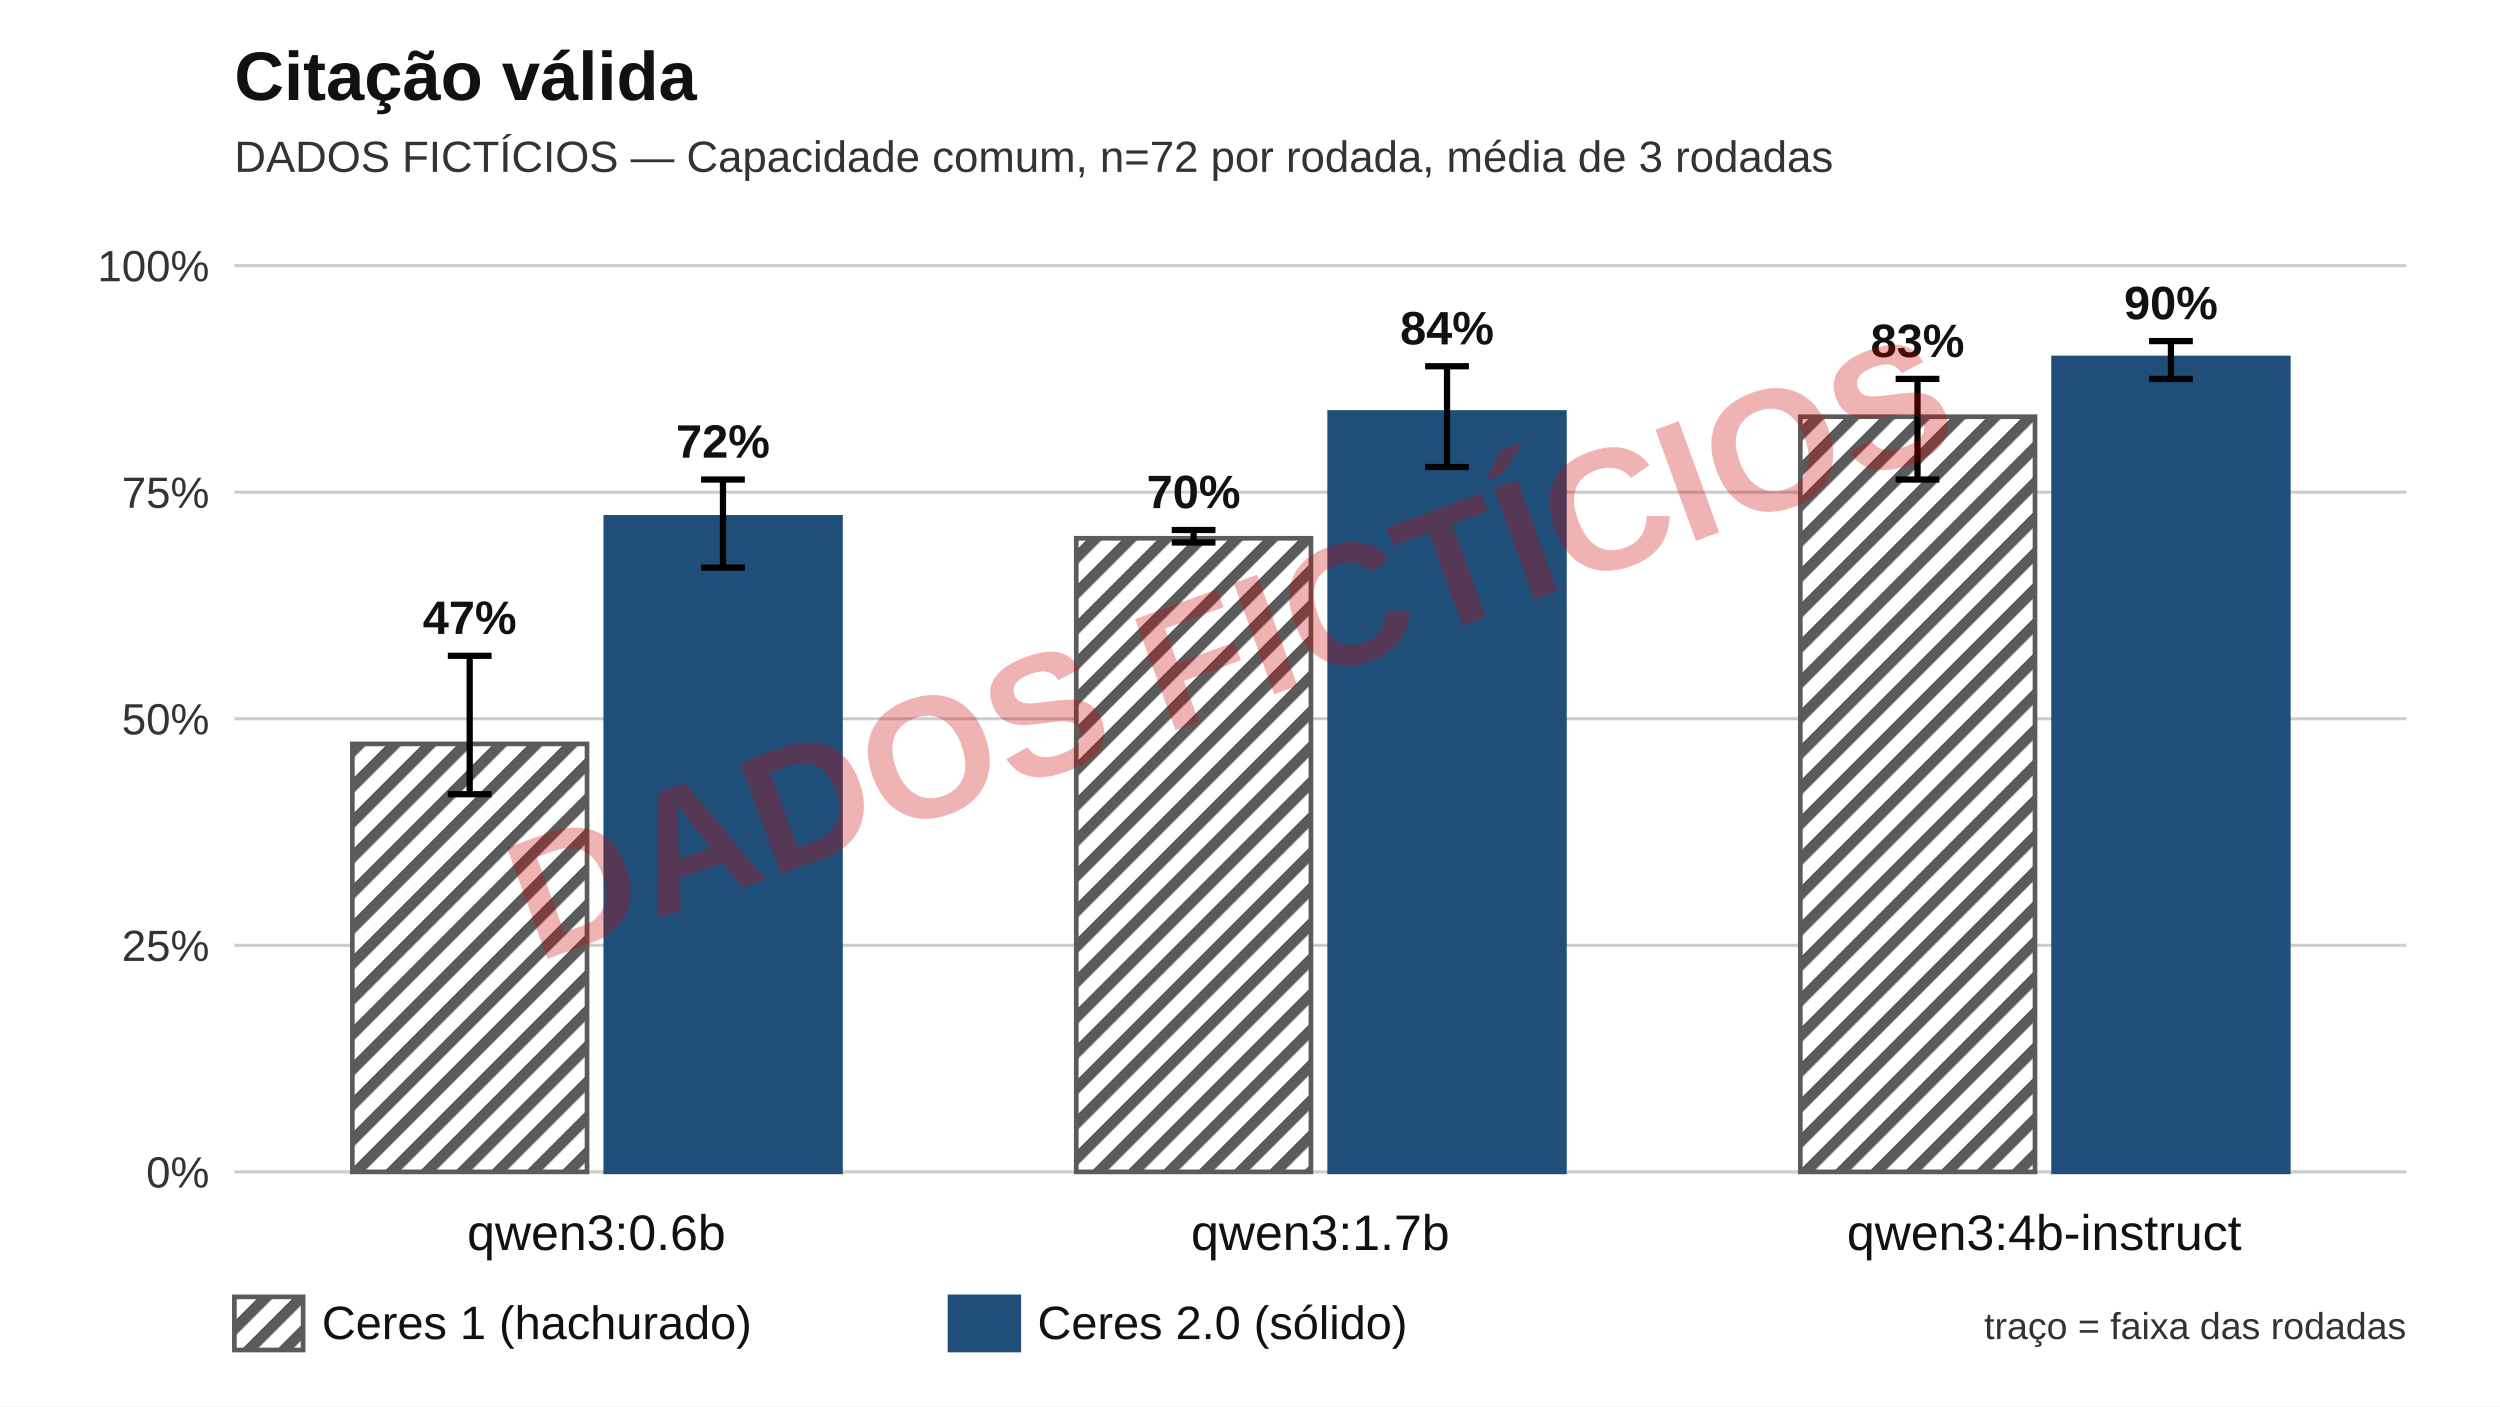
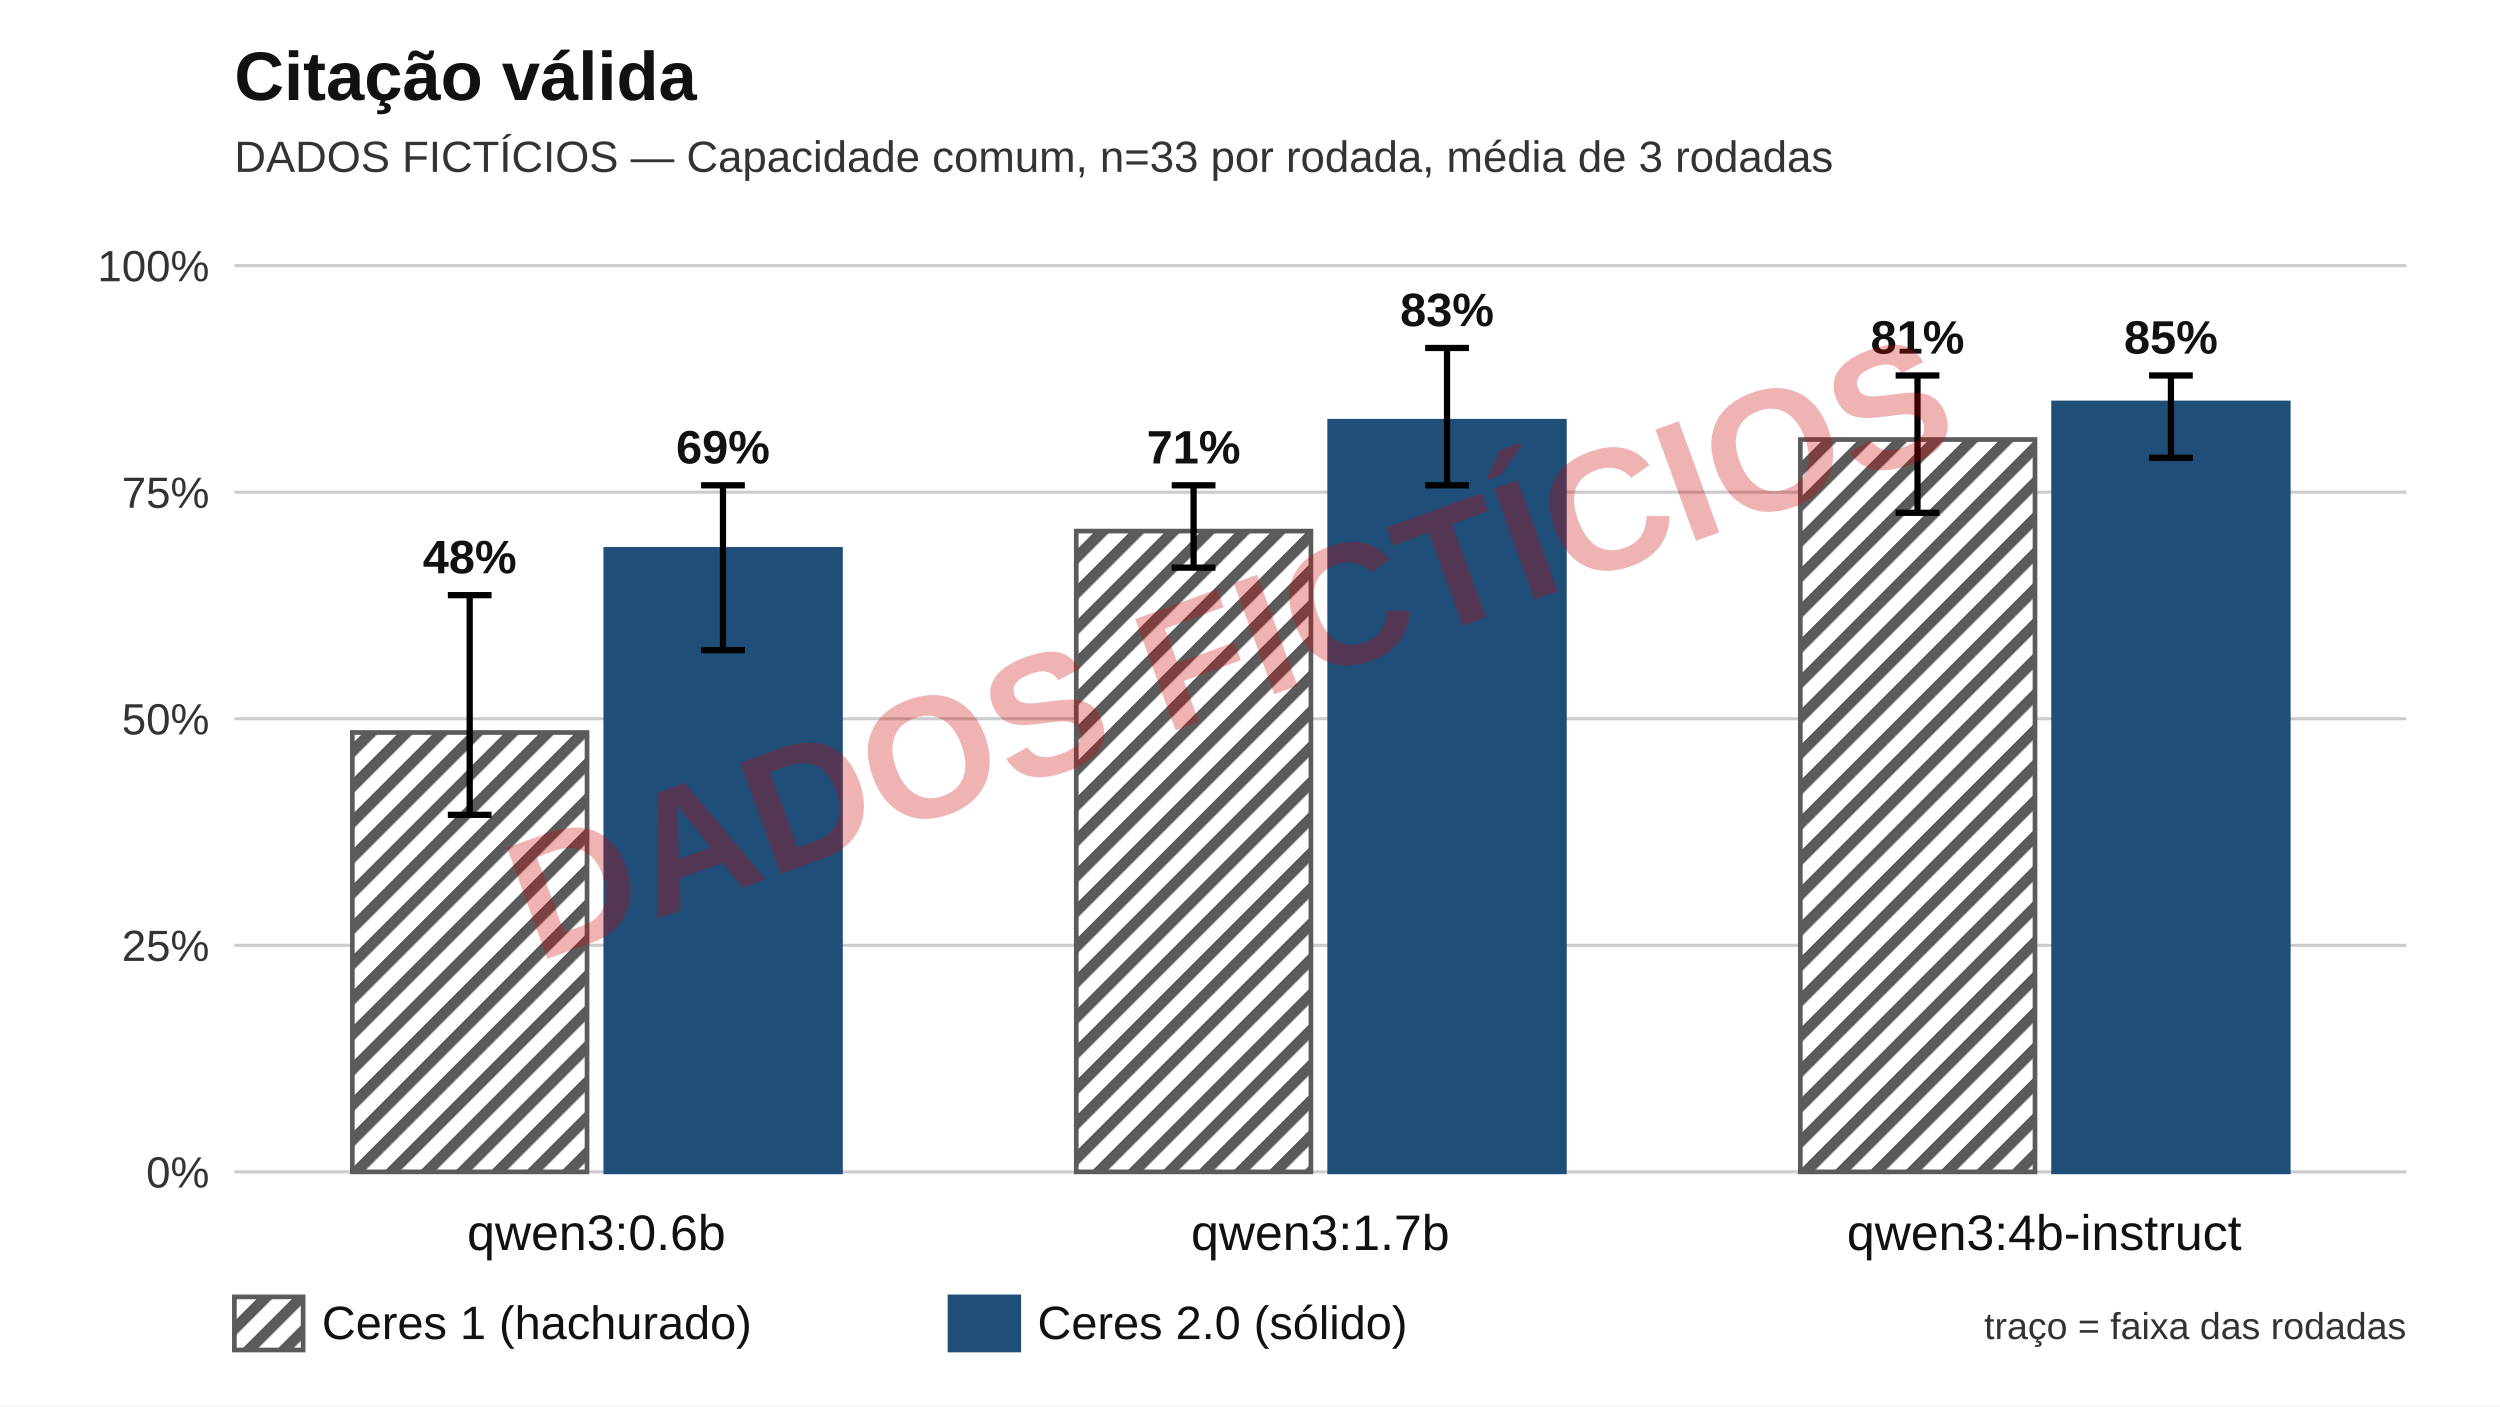
<svg xmlns="http://www.w3.org/2000/svg" viewBox="0 0 1600 900" width="1600" height="900" font-family="Arial, Helvetica, sans-serif" role="img" aria-label="Citação válida">
  <defs>
    <pattern id="hachura-diagonal" width="16" height="16" patternUnits="userSpaceOnUse" patternTransform="rotate(45)">
      <rect width="16" height="16" fill="#ffffff" />
      <rect width="7" height="16" fill="#5b5b5b" />
    </pattern>
    <pattern id="hachura-pontos" width="14" height="14" patternUnits="userSpaceOnUse">
      <rect width="14" height="14" fill="#ffffff" />
      <circle cx="7" cy="7" r="4" fill="#7a4b00" />
    </pattern>
  </defs>
  <rect width="1600" height="900" fill="#ffffff" />
  <text x="150" y="64" font-size="44" font-weight="bold" fill="#111111">Citação válida</text>
-   <text x="150" y="110" font-size="28" fill="#333333">DADOS FICTÍCIOS — Capacidade comum, n=72 por rodada, média de 3 rodadas</text>
+   <text x="150" y="110" font-size="28" fill="#333333">DADOS FICTÍCIOS — Capacidade comum, n=33 por rodada, média de 3 rodadas</text>
  <line x1="150" y1="750.0" x2="1540" y2="750.0" stroke="#cccccc" stroke-width="2" />
  <text x="134" y="760.0" font-size="28" text-anchor="end" fill="#333333">0%</text>
  <line x1="150" y1="605.0" x2="1540" y2="605.0" stroke="#cccccc" stroke-width="2" />
  <text x="134" y="615.0" font-size="28" text-anchor="end" fill="#333333">25%</text>
  <line x1="150" y1="460.0" x2="1540" y2="460.0" stroke="#cccccc" stroke-width="2" />
  <text x="134" y="470.0" font-size="28" text-anchor="end" fill="#333333">50%</text>
  <line x1="150" y1="315.0" x2="1540" y2="315.0" stroke="#cccccc" stroke-width="2" />
  <text x="134" y="325.0" font-size="28" text-anchor="end" fill="#333333">75%</text>
  <line x1="150" y1="170.0" x2="1540" y2="170.0" stroke="#cccccc" stroke-width="2" />
  <text x="134" y="180.0" font-size="28" text-anchor="end" fill="#333333">100%</text>
  <text x="381.7" y="800" font-size="32" text-anchor="middle" fill="#111111">qwen3:0.6b</text>
-   <rect x="225.5" y="476.1" width="150.2" height="273.9" fill="url(#hachura-diagonal)" stroke="#5b5b5b" stroke-width="3" />
-   <line x1="300.6" y1="508.3" x2="300.6" y2="419.7" stroke="#000000" stroke-width="4" />
-   <line x1="286.6" y1="508.3" x2="314.6" y2="508.3" stroke="#000000" stroke-width="4" />
-   <line x1="286.6" y1="419.7" x2="314.6" y2="419.7" stroke="#000000" stroke-width="4" />
-   <text x="300.6" y="405.7" font-size="30" font-weight="bold" text-anchor="middle" fill="#111111">47%</text>
-   <rect x="387.7" y="331.1" width="150.2" height="418.9" fill="#1f4e79" stroke="#1f4e79" stroke-width="3" />
-   <line x1="462.7" y1="363.3" x2="462.7" y2="306.9" stroke="#000000" stroke-width="4" />
-   <line x1="448.7" y1="363.3" x2="476.7" y2="363.3" stroke="#000000" stroke-width="4" />
-   <line x1="448.7" y1="306.9" x2="476.7" y2="306.9" stroke="#000000" stroke-width="4" />
-   <text x="462.7" y="292.9" font-size="30" font-weight="bold" text-anchor="middle" fill="#111111">72%</text>
+   <rect x="225.5" y="468.8" width="150.2" height="281.2" fill="url(#hachura-diagonal)" stroke="#5b5b5b" stroke-width="3" />
+   <line x1="300.6" y1="521.5" x2="300.6" y2="380.9" stroke="#000000" stroke-width="4" />
+   <line x1="286.6" y1="521.5" x2="314.6" y2="521.5" stroke="#000000" stroke-width="4" />
+   <line x1="286.6" y1="380.9" x2="314.6" y2="380.9" stroke="#000000" stroke-width="4" />
+   <text x="300.6" y="366.9" font-size="30" font-weight="bold" text-anchor="middle" fill="#111111">48%</text>
+   <rect x="387.7" y="351.6" width="150.2" height="398.4" fill="#1f4e79" stroke="#1f4e79" stroke-width="3" />
+   <line x1="462.7" y1="416.1" x2="462.7" y2="310.6" stroke="#000000" stroke-width="4" />
+   <line x1="448.7" y1="416.1" x2="476.7" y2="416.1" stroke="#000000" stroke-width="4" />
+   <line x1="448.7" y1="310.6" x2="476.7" y2="310.6" stroke="#000000" stroke-width="4" />
+   <text x="462.7" y="296.6" font-size="30" font-weight="bold" text-anchor="middle" fill="#111111">69%</text>
  <text x="845.0" y="800" font-size="32" text-anchor="middle" fill="#111111">qwen3:1.7b</text>
-   <rect x="688.8" y="344.5" width="150.2" height="405.5" fill="url(#hachura-diagonal)" stroke="#5b5b5b" stroke-width="3" />
-   <line x1="763.9" y1="347.2" x2="763.9" y2="339.2" stroke="#000000" stroke-width="4" />
-   <line x1="749.9" y1="347.2" x2="777.9" y2="347.2" stroke="#000000" stroke-width="4" />
-   <line x1="749.9" y1="339.2" x2="777.9" y2="339.2" stroke="#000000" stroke-width="4" />
-   <text x="763.9" y="325.2" font-size="30" font-weight="bold" text-anchor="middle" fill="#111111">70%</text>
-   <rect x="851.0" y="264.0" width="150.2" height="486.0" fill="#1f4e79" stroke="#1f4e79" stroke-width="3" />
-   <line x1="926.1" y1="298.9" x2="926.1" y2="234.4" stroke="#000000" stroke-width="4" />
-   <line x1="912.1" y1="298.9" x2="940.1" y2="298.9" stroke="#000000" stroke-width="4" />
-   <line x1="912.1" y1="234.4" x2="940.1" y2="234.4" stroke="#000000" stroke-width="4" />
-   <text x="926.1" y="220.4" font-size="30" font-weight="bold" text-anchor="middle" fill="#111111">84%</text>
+   <rect x="688.8" y="339.9" width="150.2" height="410.1" fill="url(#hachura-diagonal)" stroke="#5b5b5b" stroke-width="3" />
+   <line x1="763.9" y1="363.3" x2="763.9" y2="310.6" stroke="#000000" stroke-width="4" />
+   <line x1="749.9" y1="363.3" x2="777.9" y2="363.3" stroke="#000000" stroke-width="4" />
+   <line x1="749.9" y1="310.6" x2="777.9" y2="310.6" stroke="#000000" stroke-width="4" />
+   <text x="763.9" y="296.6" font-size="30" font-weight="bold" text-anchor="middle" fill="#111111">71%</text>
+   <rect x="851.0" y="269.6" width="150.2" height="480.4" fill="#1f4e79" stroke="#1f4e79" stroke-width="3" />
+   <line x1="926.1" y1="310.6" x2="926.1" y2="222.7" stroke="#000000" stroke-width="4" />
+   <line x1="912.1" y1="310.6" x2="940.1" y2="310.6" stroke="#000000" stroke-width="4" />
+   <line x1="912.1" y1="222.7" x2="940.1" y2="222.7" stroke="#000000" stroke-width="4" />
+   <text x="926.1" y="208.7" font-size="30" font-weight="bold" text-anchor="middle" fill="#111111">83%</text>
  <text x="1308.3" y="800" font-size="32" text-anchor="middle" fill="#111111">qwen3:4b-instruct</text>
-   <rect x="1152.2" y="266.7" width="150.2" height="483.3" fill="url(#hachura-diagonal)" stroke="#5b5b5b" stroke-width="3" />
-   <line x1="1227.2" y1="306.9" x2="1227.2" y2="242.5" stroke="#000000" stroke-width="4" />
-   <line x1="1213.2" y1="306.9" x2="1241.2" y2="306.9" stroke="#000000" stroke-width="4" />
-   <line x1="1213.2" y1="242.5" x2="1241.2" y2="242.5" stroke="#000000" stroke-width="4" />
-   <text x="1227.2" y="228.5" font-size="30" font-weight="bold" text-anchor="middle" fill="#111111">83%</text>
-   <rect x="1314.3" y="229.1" width="150.2" height="520.9" fill="#1f4e79" stroke="#1f4e79" stroke-width="3" />
-   <line x1="1389.4" y1="242.5" x2="1389.4" y2="218.3" stroke="#000000" stroke-width="4" />
-   <line x1="1375.4" y1="242.5" x2="1403.4" y2="242.5" stroke="#000000" stroke-width="4" />
-   <line x1="1375.4" y1="218.3" x2="1403.4" y2="218.3" stroke="#000000" stroke-width="4" />
-   <text x="1389.4" y="204.3" font-size="30" font-weight="bold" text-anchor="middle" fill="#111111">90%</text>
+   <rect x="1152.2" y="281.3" width="150.2" height="468.7" fill="url(#hachura-diagonal)" stroke="#5b5b5b" stroke-width="3" />
+   <line x1="1227.2" y1="328.2" x2="1227.2" y2="240.3" stroke="#000000" stroke-width="4" />
+   <line x1="1213.2" y1="328.2" x2="1241.2" y2="328.2" stroke="#000000" stroke-width="4" />
+   <line x1="1213.2" y1="240.3" x2="1241.2" y2="240.3" stroke="#000000" stroke-width="4" />
+   <text x="1227.2" y="226.3" font-size="30" font-weight="bold" text-anchor="middle" fill="#111111">81%</text>
+   <rect x="1314.3" y="257.9" width="150.2" height="492.1" fill="#1f4e79" stroke="#1f4e79" stroke-width="3" />
+   <line x1="1389.4" y1="293.0" x2="1389.4" y2="240.3" stroke="#000000" stroke-width="4" />
+   <line x1="1375.4" y1="293.0" x2="1403.4" y2="293.0" stroke="#000000" stroke-width="4" />
+   <line x1="1375.4" y1="240.3" x2="1403.4" y2="240.3" stroke="#000000" stroke-width="4" />
+   <text x="1389.4" y="226.3" font-size="30" font-weight="bold" text-anchor="middle" fill="#111111">85%</text>
  <rect x="150" y="830" width="44" height="34" fill="url(#hachura-diagonal)" stroke="#5b5b5b" stroke-width="3" />
  <text x="206" y="857" font-size="30" fill="#111111">Ceres 1 (hachurado)</text>
  <rect x="608" y="830" width="44" height="34" fill="#1f4e79" stroke="#1f4e79" stroke-width="3" />
  <text x="664" y="857" font-size="30" fill="#111111">Ceres 2.0 (sólido)</text>
  <text x="1540" y="857" font-size="24" text-anchor="end" fill="#333333">traço = faixa das rodadas</text>
  <text x="800.0" y="450.0" font-size="110" font-weight="bold" fill="#cc0000" fill-opacity="0.30" text-anchor="middle" transform="rotate(-20 800.0 450.0)">DADOS FICTÍCIOS</text>
</svg>
